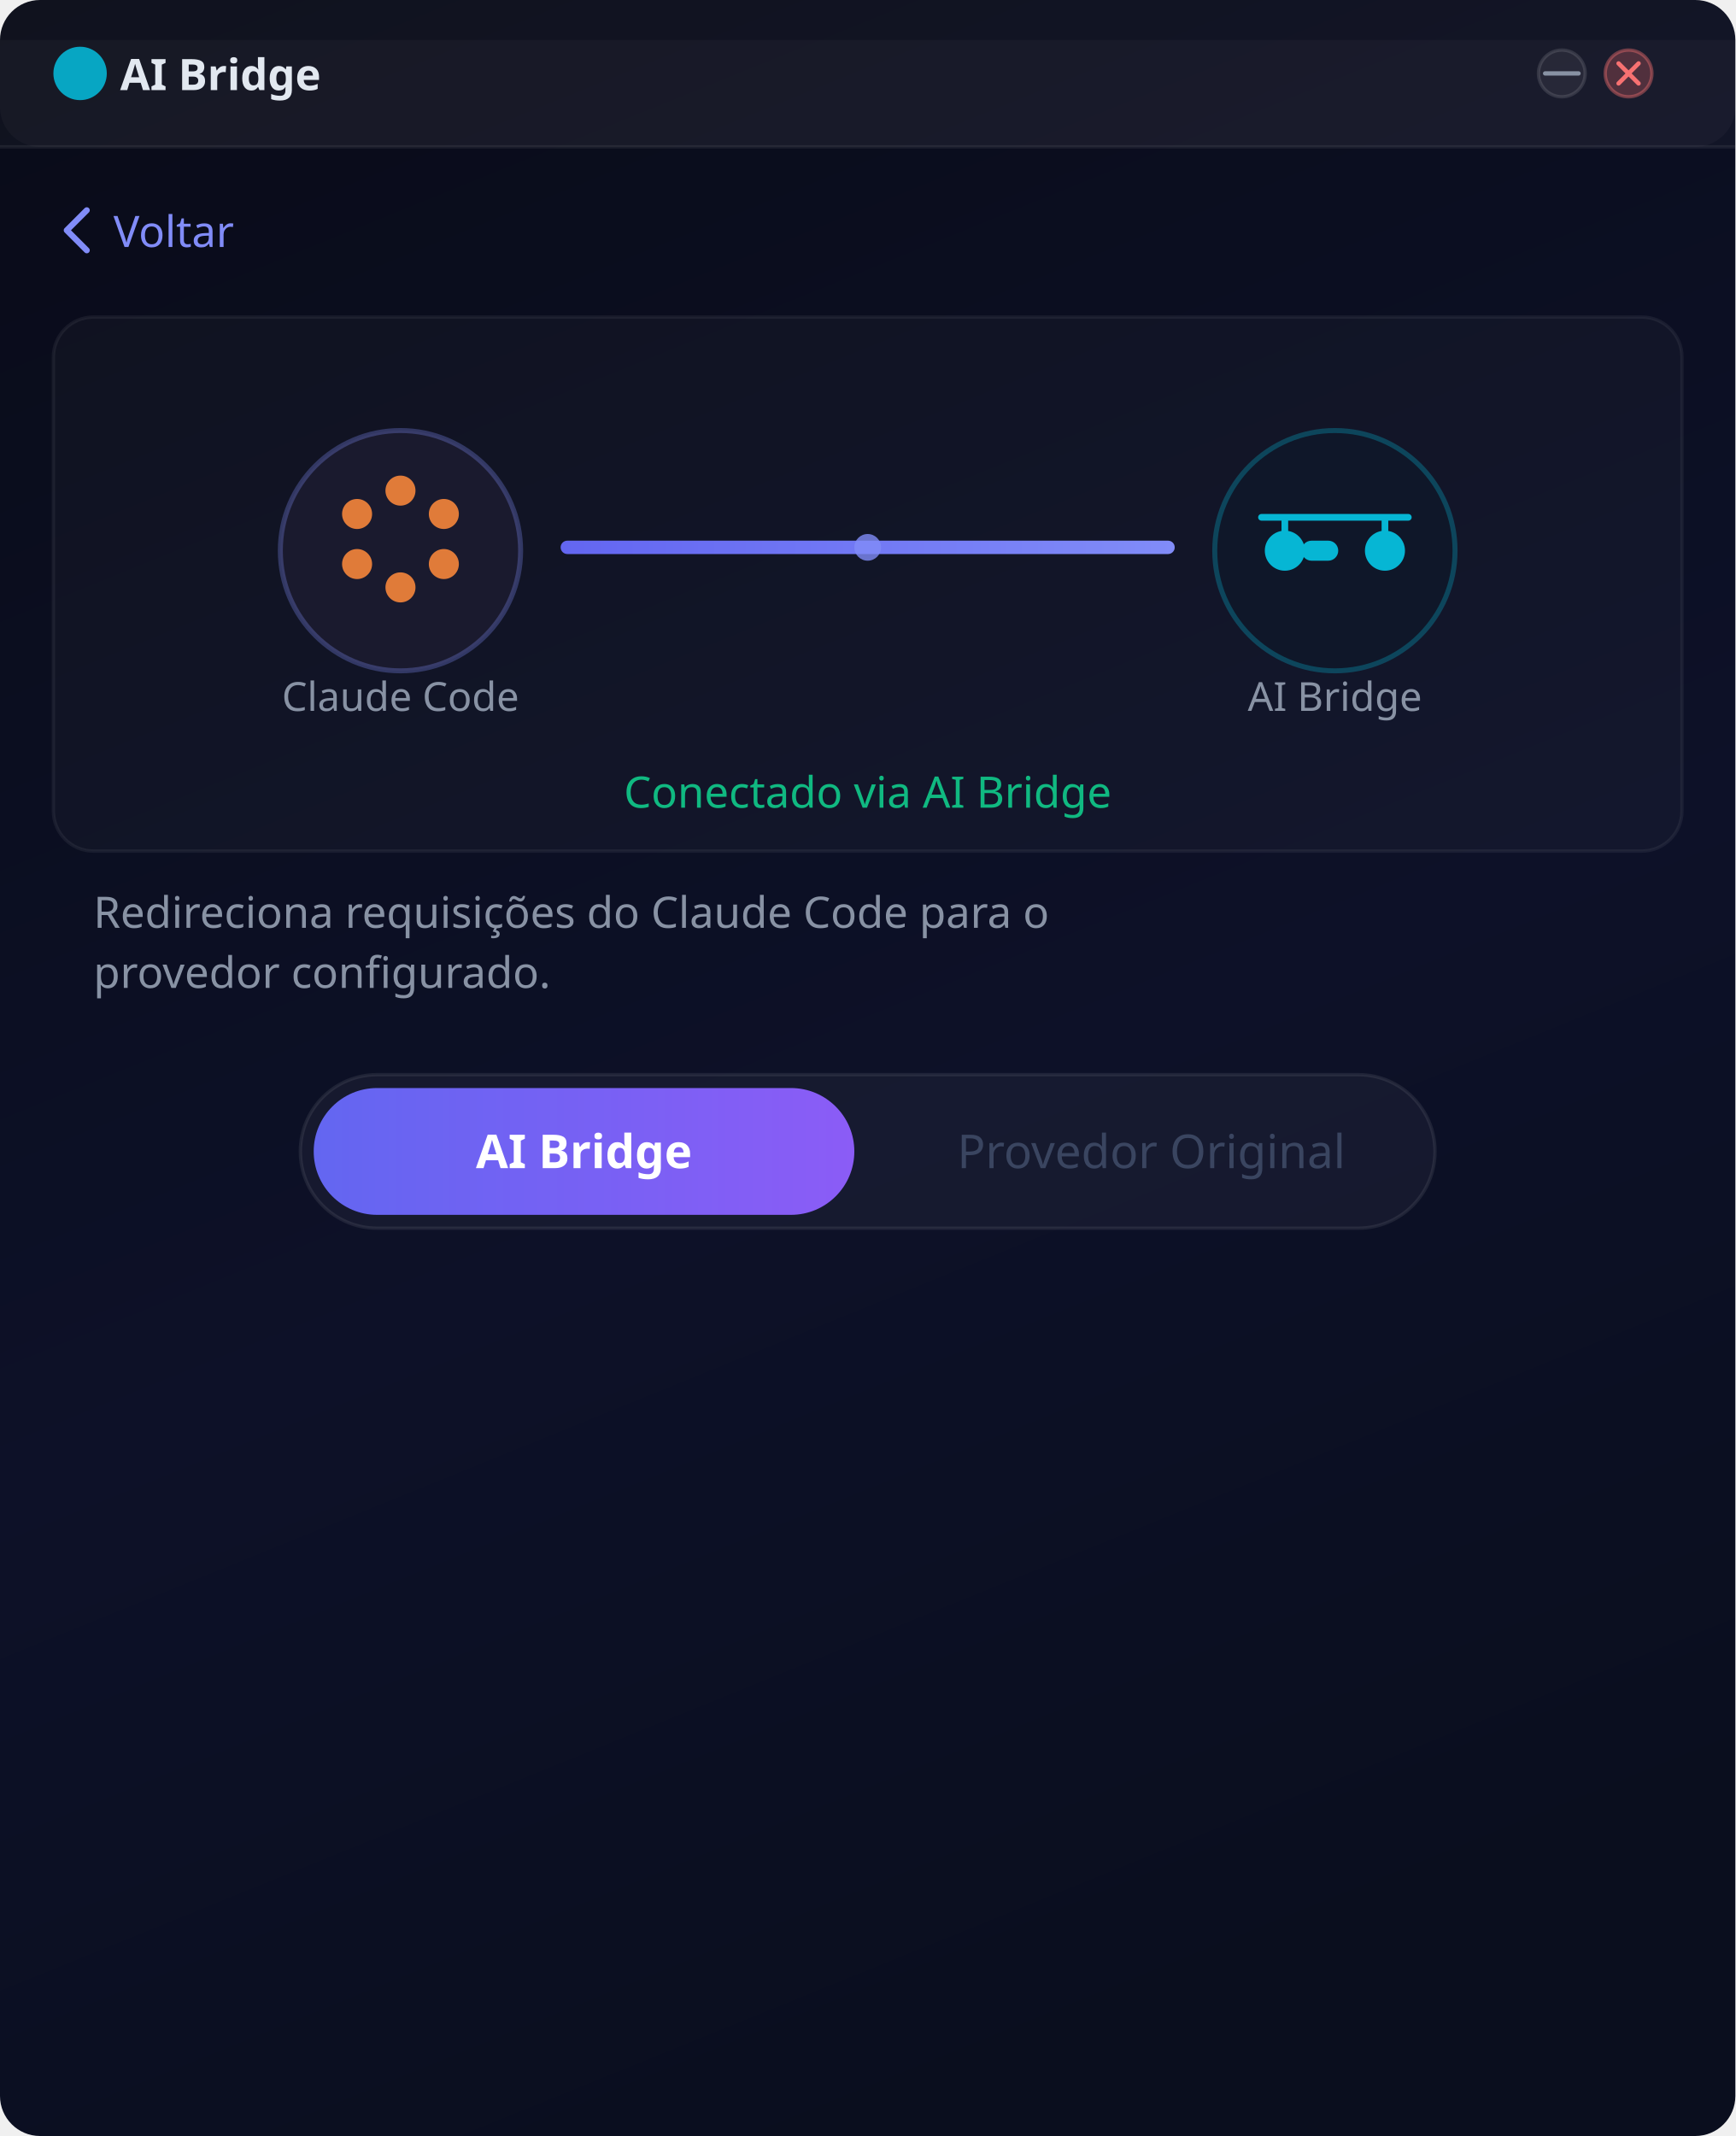
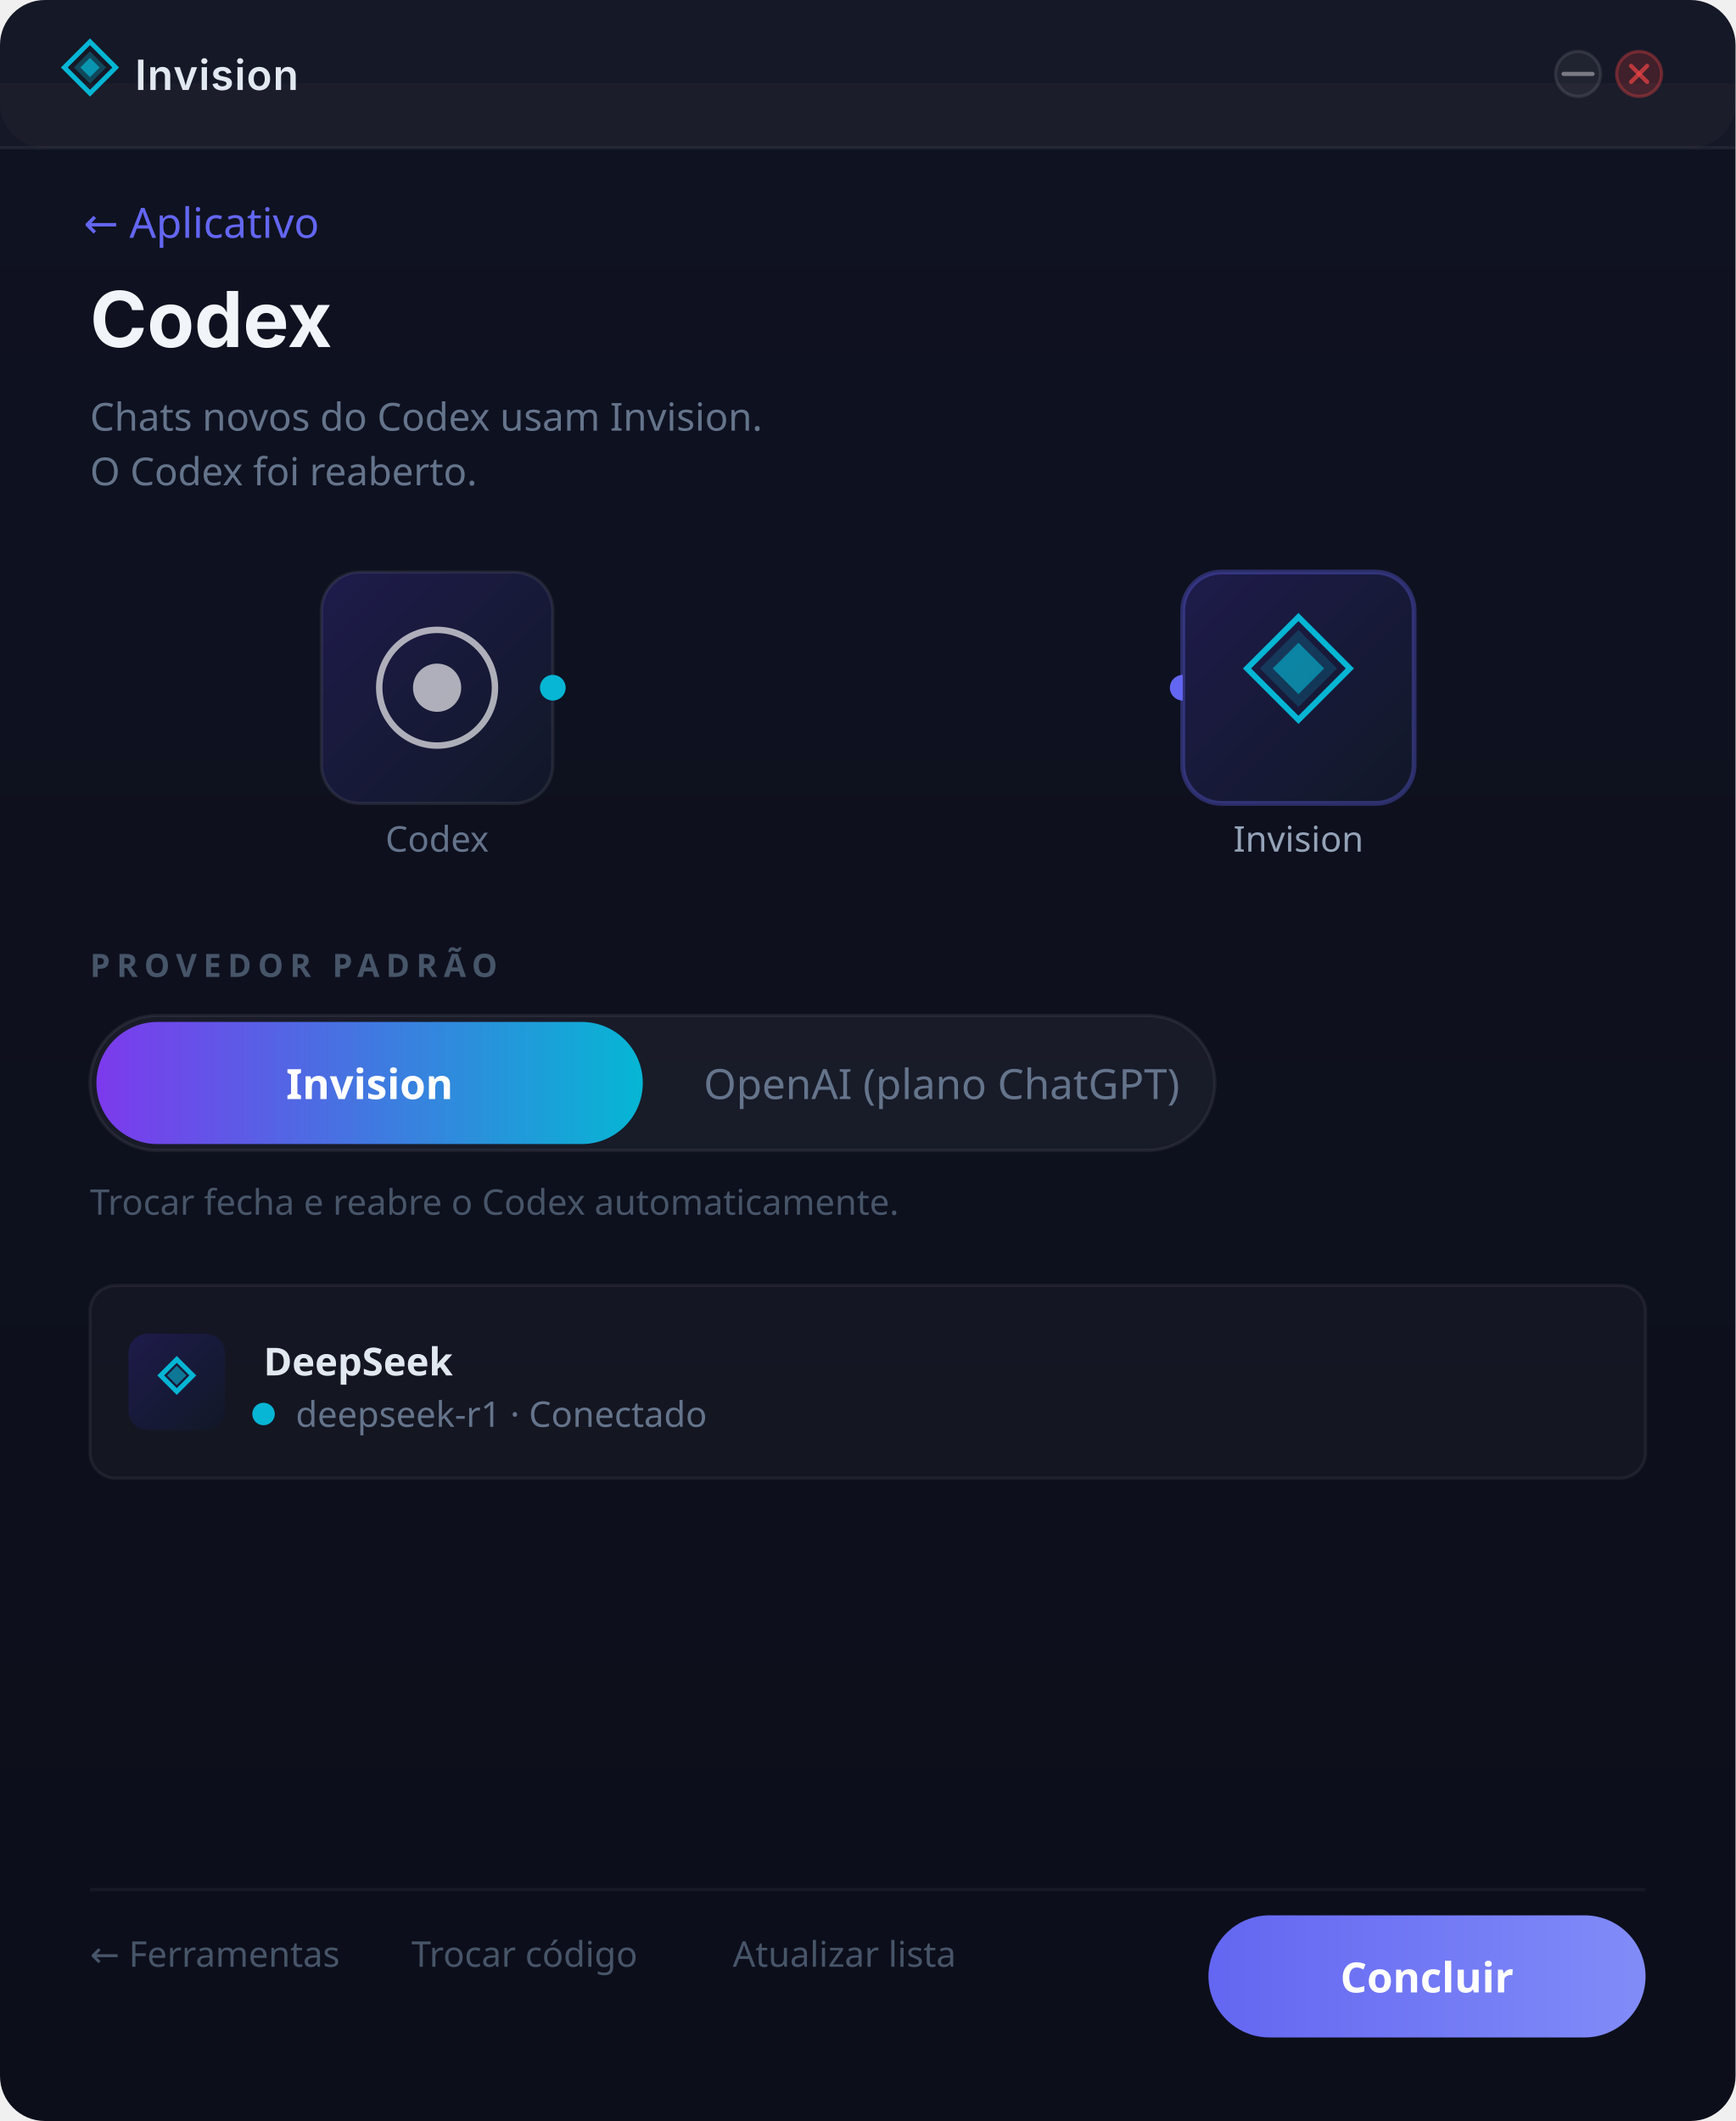
- <svg xmlns="http://www.w3.org/2000/svg" width="520" height="640" viewBox="0 0 520 640" fill="none">
+ <svg xmlns="http://www.w3.org/2000/svg" width="540" height="660" viewBox="0 0 540 660" fill="none">
  <defs>
-     <linearGradient id="bg" x1="0" y1="0" x2="260" y2="640" gradientUnits="userSpaceOnUse">
-       <stop offset="0%" stop-color="#090b18" />
-       <stop offset="60%" stop-color="#0d1128" />
-       <stop offset="100%" stop-color="#0a0e1e" />
+     <linearGradient id="bg-grad" x1="270" y1="0" x2="270" y2="660" gradientUnits="userSpaceOnUse">
+       <stop offset="0%" stop-color="#0c0f1e" />
+       <stop offset="100%" stop-color="#090b17" />
    </linearGradient>
-     <linearGradient id="grad-pill" x1="0" y1="0" x2="100%" y2="0">
-       <stop offset="0%" stop-color="#6366f1" />
-       <stop offset="100%" stop-color="#8b5cf6" />
-     </linearGradient>
-     <linearGradient id="conn-line" x1="0" y1="0" x2="1" y2="0">
+     <linearGradient id="btn-grad" x1="0" y1="0" x2="1" y2="0" gradientUnits="objectBoundingBox">
      <stop offset="0%" stop-color="#6366f1" />
      <stop offset="100%" stop-color="#818cf8" />
    </linearGradient>
+     <linearGradient id="toggle-active" x1="0" y1="0" x2="1" y2="0" gradientUnits="objectBoundingBox">
+       <stop offset="0%" stop-color="#7c3aed" />
+       <stop offset="100%" stop-color="#06b6d4" />
+     </linearGradient>
+     <linearGradient id="icon-bg1" x1="0" y1="0" x2="1" y2="1" gradientUnits="objectBoundingBox">
+       <stop offset="0%" stop-color="#1e1b4b" />
+       <stop offset="100%" stop-color="#111827" />
+     </linearGradient>
+     <linearGradient id="connector-line" x1="0" y1="0" x2="1" y2="0" gradientUnits="objectBoundingBox">
+       <stop offset="0%" stop-color="#06b6d4" stop-opacity="0.8" />
+       <stop offset="100%" stop-color="#6366f1" stop-opacity="0.8" />
+     </linearGradient>
  </defs>
-   <rect width="520" height="640" rx="12" fill="url(#bg)" />
-   <rect width="520" height="44" rx="12" fill="rgba(255,255,255,0.03)" />
-   <rect y="12" width="520" height="32" fill="rgba(255,255,255,0.03)" />
-   <circle cx="24" cy="22" r="8" fill="#06b6d4" opacity="0.9" />
-   <text x="36" y="27" font-family="system-ui,sans-serif" font-size="13" font-weight="600" fill="#e2e8f0">AI Bridge</text>
-   <circle cx="488" cy="22" r="7" fill="rgba(248,113,113,0.25)" stroke="rgba(248,113,113,0.4)" stroke-width="1" />
-   <line x1="485" y1="19" x2="491" y2="25" stroke="#f87171" stroke-width="1.3" stroke-linecap="round" />
-   <line x1="491" y1="19" x2="485" y2="25" stroke="#f87171" stroke-width="1.3" stroke-linecap="round" />
-   <circle cx="468" cy="22" r="7" fill="rgba(255,255,255,0.06)" stroke="rgba(255,255,255,0.12)" stroke-width="1" />
-   <line x1="463" y1="22" x2="473" y2="22" stroke="#8892a4" stroke-width="1.3" stroke-linecap="round" />
-   <line x1="0" y1="44" x2="520" y2="44" stroke="rgba(255,255,255,0.07)" />
-   <polyline points="26,63 20,69 26,75" fill="none" stroke="#818cf8" stroke-width="1.8" stroke-linecap="round" stroke-linejoin="round" />
-   <text x="34" y="74" font-family="system-ui,sans-serif" font-size="13" fill="#818cf8">Voltar</text>
-   <rect x="16" y="95" width="488" height="160" rx="12" fill="rgba(255,255,255,0.025)" stroke="rgba(255,255,255,0.06)" stroke-width="1" />
-   <circle cx="120" cy="165" r="36" fill="#1a1a2e" stroke="rgba(129,140,248,0.3)" stroke-width="1.5" />
-   <circle cx="120" cy="147" r="4.5" fill="#e07b39" />
-   <circle cx="133" cy="154" r="4.5" fill="#e07b39" />
-   <circle cx="133" cy="169" r="4.5" fill="#e07b39" />
-   <circle cx="120" cy="176" r="4.5" fill="#e07b39" />
-   <circle cx="107" cy="169" r="4.5" fill="#e07b39" />
-   <circle cx="107" cy="154" r="4.5" fill="#e07b39" />
-   <text x="120" y="213" text-anchor="middle" font-family="system-ui,sans-serif" font-size="12" font-weight="500" fill="#8892a4">Claude Code</text>
-   <rect x="168" y="162" width="184" height="4" rx="2" fill="rgba(255,255,255,0.07)" />
-   <rect x="168" y="162" width="184" height="4" rx="2" fill="url(#conn-line)" />
-   <circle cx="260" cy="164" r="4" fill="#818cf8" opacity="0.8" />
-   <circle cx="400" cy="165" r="36" fill="#0f1729" stroke="rgba(6,182,212,0.3)" stroke-width="1.5" />
-   <circle cx="385" cy="165" r="6" fill="#06b6d4" />
-   <circle cx="415" cy="165" r="6" fill="#06b6d4" />
-   <rect x="390" y="162" width="11" height="6" rx="3" fill="#06b6d4" />
-   <path d="M385 165 L385 155 M415 165 L415 155 M378 155 L422 155" stroke="#06b6d4" stroke-width="2" stroke-linecap="round" />
-   <text x="400" y="213" text-anchor="middle" font-family="system-ui,sans-serif" font-size="12" font-weight="500" fill="#8892a4">AI Bridge</text>
-   <text x="260" y="242" text-anchor="middle" font-family="system-ui,sans-serif" font-size="13" fill="#10b981">Conectado via AI Bridge</text>
-   <text x="28" y="278" font-family="system-ui,sans-serif" font-size="13" fill="#8892a4">Redireciona requisições do Claude Code para o</text>
-   <text x="28" y="296" font-family="system-ui,sans-serif" font-size="13" fill="#8892a4">provedor configurado.</text>
-   <rect x="90" y="322" width="340" height="46" rx="23" fill="rgba(255,255,255,0.04)" stroke="rgba(255,255,255,0.08)" stroke-width="1" />
-   <rect x="94" y="326" width="162" height="38" rx="19" fill="url(#grad-pill)" />
-   <filter id="glow">
-     <feGaussianBlur stdDeviation="3" result="blur" />
-     <feMerge>
-       <feMergeNode in="blur" />
-       <feMergeNode in="SourceGraphic" />
-     </feMerge>
-   </filter>
-   <text x="175" y="350" text-anchor="middle" font-family="system-ui,sans-serif" font-size="14" font-weight="600" fill="#fff">AI Bridge</text>
-   <text x="345" y="350" text-anchor="middle" font-family="system-ui,sans-serif" font-size="14" font-weight="500" fill="#3a4560">Provedor Original</text>
+   <rect width="540" height="660" rx="14" fill="url(#bg-grad)" />
+   <rect width="540" height="660" rx="14" fill="rgba(255,255,255,0.012)" />
+   <rect width="540" height="46" rx="14" fill="rgba(255,255,255,0.025)" />
+   <rect y="26" width="540" height="20" fill="rgba(255,255,255,0.025)" />
+   <g transform="translate(18, 11)">
+     <path d="M10 2L18 10L10 18L2 10Z" fill="none" stroke="#06b6d4" stroke-width="1.5" />
+     <path d="M10 5L15 10L10 15L5 10Z" fill="#06b6d4" opacity="0.3" />
+     <path d="M10 7L13 10L10 13L7 10Z" fill="#06b6d4" opacity="0.7" />
+   </g>
+   <text x="42" y="28" font-family="system-ui,-apple-system,sans-serif" font-size="13" font-weight="600" fill="#e2e8f0" letter-spacing="0.3">Invision</text>
+   <circle cx="510" cy="23" r="7" fill="rgba(239,68,68,0.2)" stroke="rgba(239,68,68,0.35)" stroke-width="1" />
+   <line x1="507.5" y1="20.5" x2="512.5" y2="25.5" stroke="rgba(239,68,68,0.7)" stroke-width="1.3" stroke-linecap="round" />
+   <line x1="512.5" y1="20.5" x2="507.5" y2="25.5" stroke="rgba(239,68,68,0.7)" stroke-width="1.3" stroke-linecap="round" />
+   <circle cx="491" cy="23" r="7" fill="rgba(255,255,255,0.05)" stroke="rgba(255,255,255,0.1)" stroke-width="1" />
+   <line x1="486.5" y1="23" x2="495.5" y2="23" stroke="rgba(255,255,255,0.4)" stroke-width="1.3" stroke-linecap="round" />
+   <line x1="0" y1="46" x2="540" y2="46" stroke="rgba(255,255,255,0.06)" />
+   <text x="26" y="74" font-family="system-ui,sans-serif" font-size="13" fill="#6366f1">← Aplicativo</text>
+   <text x="28" y="108" font-family="system-ui,-apple-system,sans-serif" font-size="24" font-weight="700" fill="#f1f5f9">Codex</text>
+   <text x="28" y="134" font-family="system-ui,sans-serif" font-size="12" fill="#64748b">Chats novos do Codex usam Invision.</text>
+   <text x="28" y="151" font-family="system-ui,sans-serif" font-size="12" fill="#64748b">O Codex foi reaberto.</text>
+   <rect x="100" y="178" width="72" height="72" rx="12" fill="url(#icon-bg1)" stroke="rgba(255,255,255,0.08)" stroke-width="1" />
+   <circle cx="136" cy="214" r="18" fill="none" stroke="rgba(255,255,255,0.65)" stroke-width="2" />
+   <circle cx="136" cy="214" r="7.5" fill="rgba(255,255,255,0.65)" />
+   <text x="136" y="265" text-anchor="middle" font-family="system-ui,sans-serif" font-size="11" fill="#64748b">Codex</text>
+   <line x1="172" y1="214" x2="368" y2="214" stroke="url(#connector-line)" stroke-width="1.5" stroke-dasharray="4 3" />
+   <circle cx="172" cy="214" r="4" fill="#06b6d4" />
+   <circle cx="368" cy="214" r="4" fill="#6366f1" />
+   <rect x="368" y="178" width="72" height="72" rx="12" fill="url(#icon-bg1)" stroke="rgba(99,102,241,0.35)" stroke-width="1.5" />
+   <path d="M404 192L420 208L404 224L388 208Z" fill="none" stroke="#06b6d4" stroke-width="1.8" />
+   <path d="M404 196L416 208L404 220L392 208Z" fill="#06b6d4" opacity="0.2" />
+   <path d="M404 200L412 208L404 216L396 208Z" fill="#06b6d4" opacity="0.6" />
+   <text x="404" y="265" text-anchor="middle" font-family="system-ui,sans-serif" font-size="11" fill="#94a3b8">Invision</text>
+   <text x="28" y="304" font-family="system-ui,sans-serif" font-size="10" font-weight="600" fill="#475569" letter-spacing="2">PROVEDOR PADRÃO</text>
+   <rect x="28" y="316" width="350" height="42" rx="21" fill="rgba(255,255,255,0.05)" stroke="rgba(255,255,255,0.07)" stroke-width="1" />
+   <rect x="30" y="318" width="170" height="38" rx="19" fill="url(#toggle-active)" />
+   <text x="115" y="342" text-anchor="middle" font-family="system-ui,sans-serif" font-size="13" font-weight="600" fill="#fff">Invision</text>
+   <text x="293" y="342" text-anchor="middle" font-family="system-ui,sans-serif" font-size="13" fill="#64748b">OpenAI (plano ChatGPT)</text>
+   <text x="28" y="378" font-family="system-ui,sans-serif" font-size="11" fill="#475569">Trocar fecha e reabre o Codex automaticamente.</text>
+   <rect x="28" y="400" width="484" height="60" rx="8" fill="rgba(255,255,255,0.03)" stroke="rgba(255,255,255,0.06)" stroke-width="1" />
+   <rect x="40" y="415" width="30" height="30" rx="6" fill="url(#icon-bg1)" />
+   <path d="M55 423L60 428L55 433L50 428Z" fill="none" stroke="#06b6d4" stroke-width="1.5" />
+   <path d="M55 425L58 428L55 431L52 428Z" fill="#06b6d4" opacity="0.6" />
+   <text x="82" y="428" font-family="system-ui,sans-serif" font-size="12" font-weight="600" fill="#e2e8f0">DeepSeek</text>
+   <circle cx="82" cy="440" r="3.5" fill="#06b6d4" />
+   <text x="92" y="444" font-family="system-ui,sans-serif" font-size="11" fill="#64748b">deepseek-r1 · Conectado</text>
+   <line x1="28" y1="588" x2="512" y2="588" stroke="rgba(255,255,255,0.05)" />
+   <text x="28" y="612" font-family="system-ui,sans-serif" font-size="11" fill="#475569">← Ferramentas</text>
+   <text x="128" y="612" font-family="system-ui,sans-serif" font-size="11" fill="#475569">Trocar código</text>
+   <text x="228" y="612" font-family="system-ui,sans-serif" font-size="11" fill="#475569">Atualizar lista</text>
+   <rect x="376" y="596" width="136" height="38" rx="19" fill="url(#btn-grad)" />
+   <text x="444" y="620" text-anchor="middle" font-family="system-ui,sans-serif" font-size="13" font-weight="600" fill="#fff">Concluir</text>
</svg>
